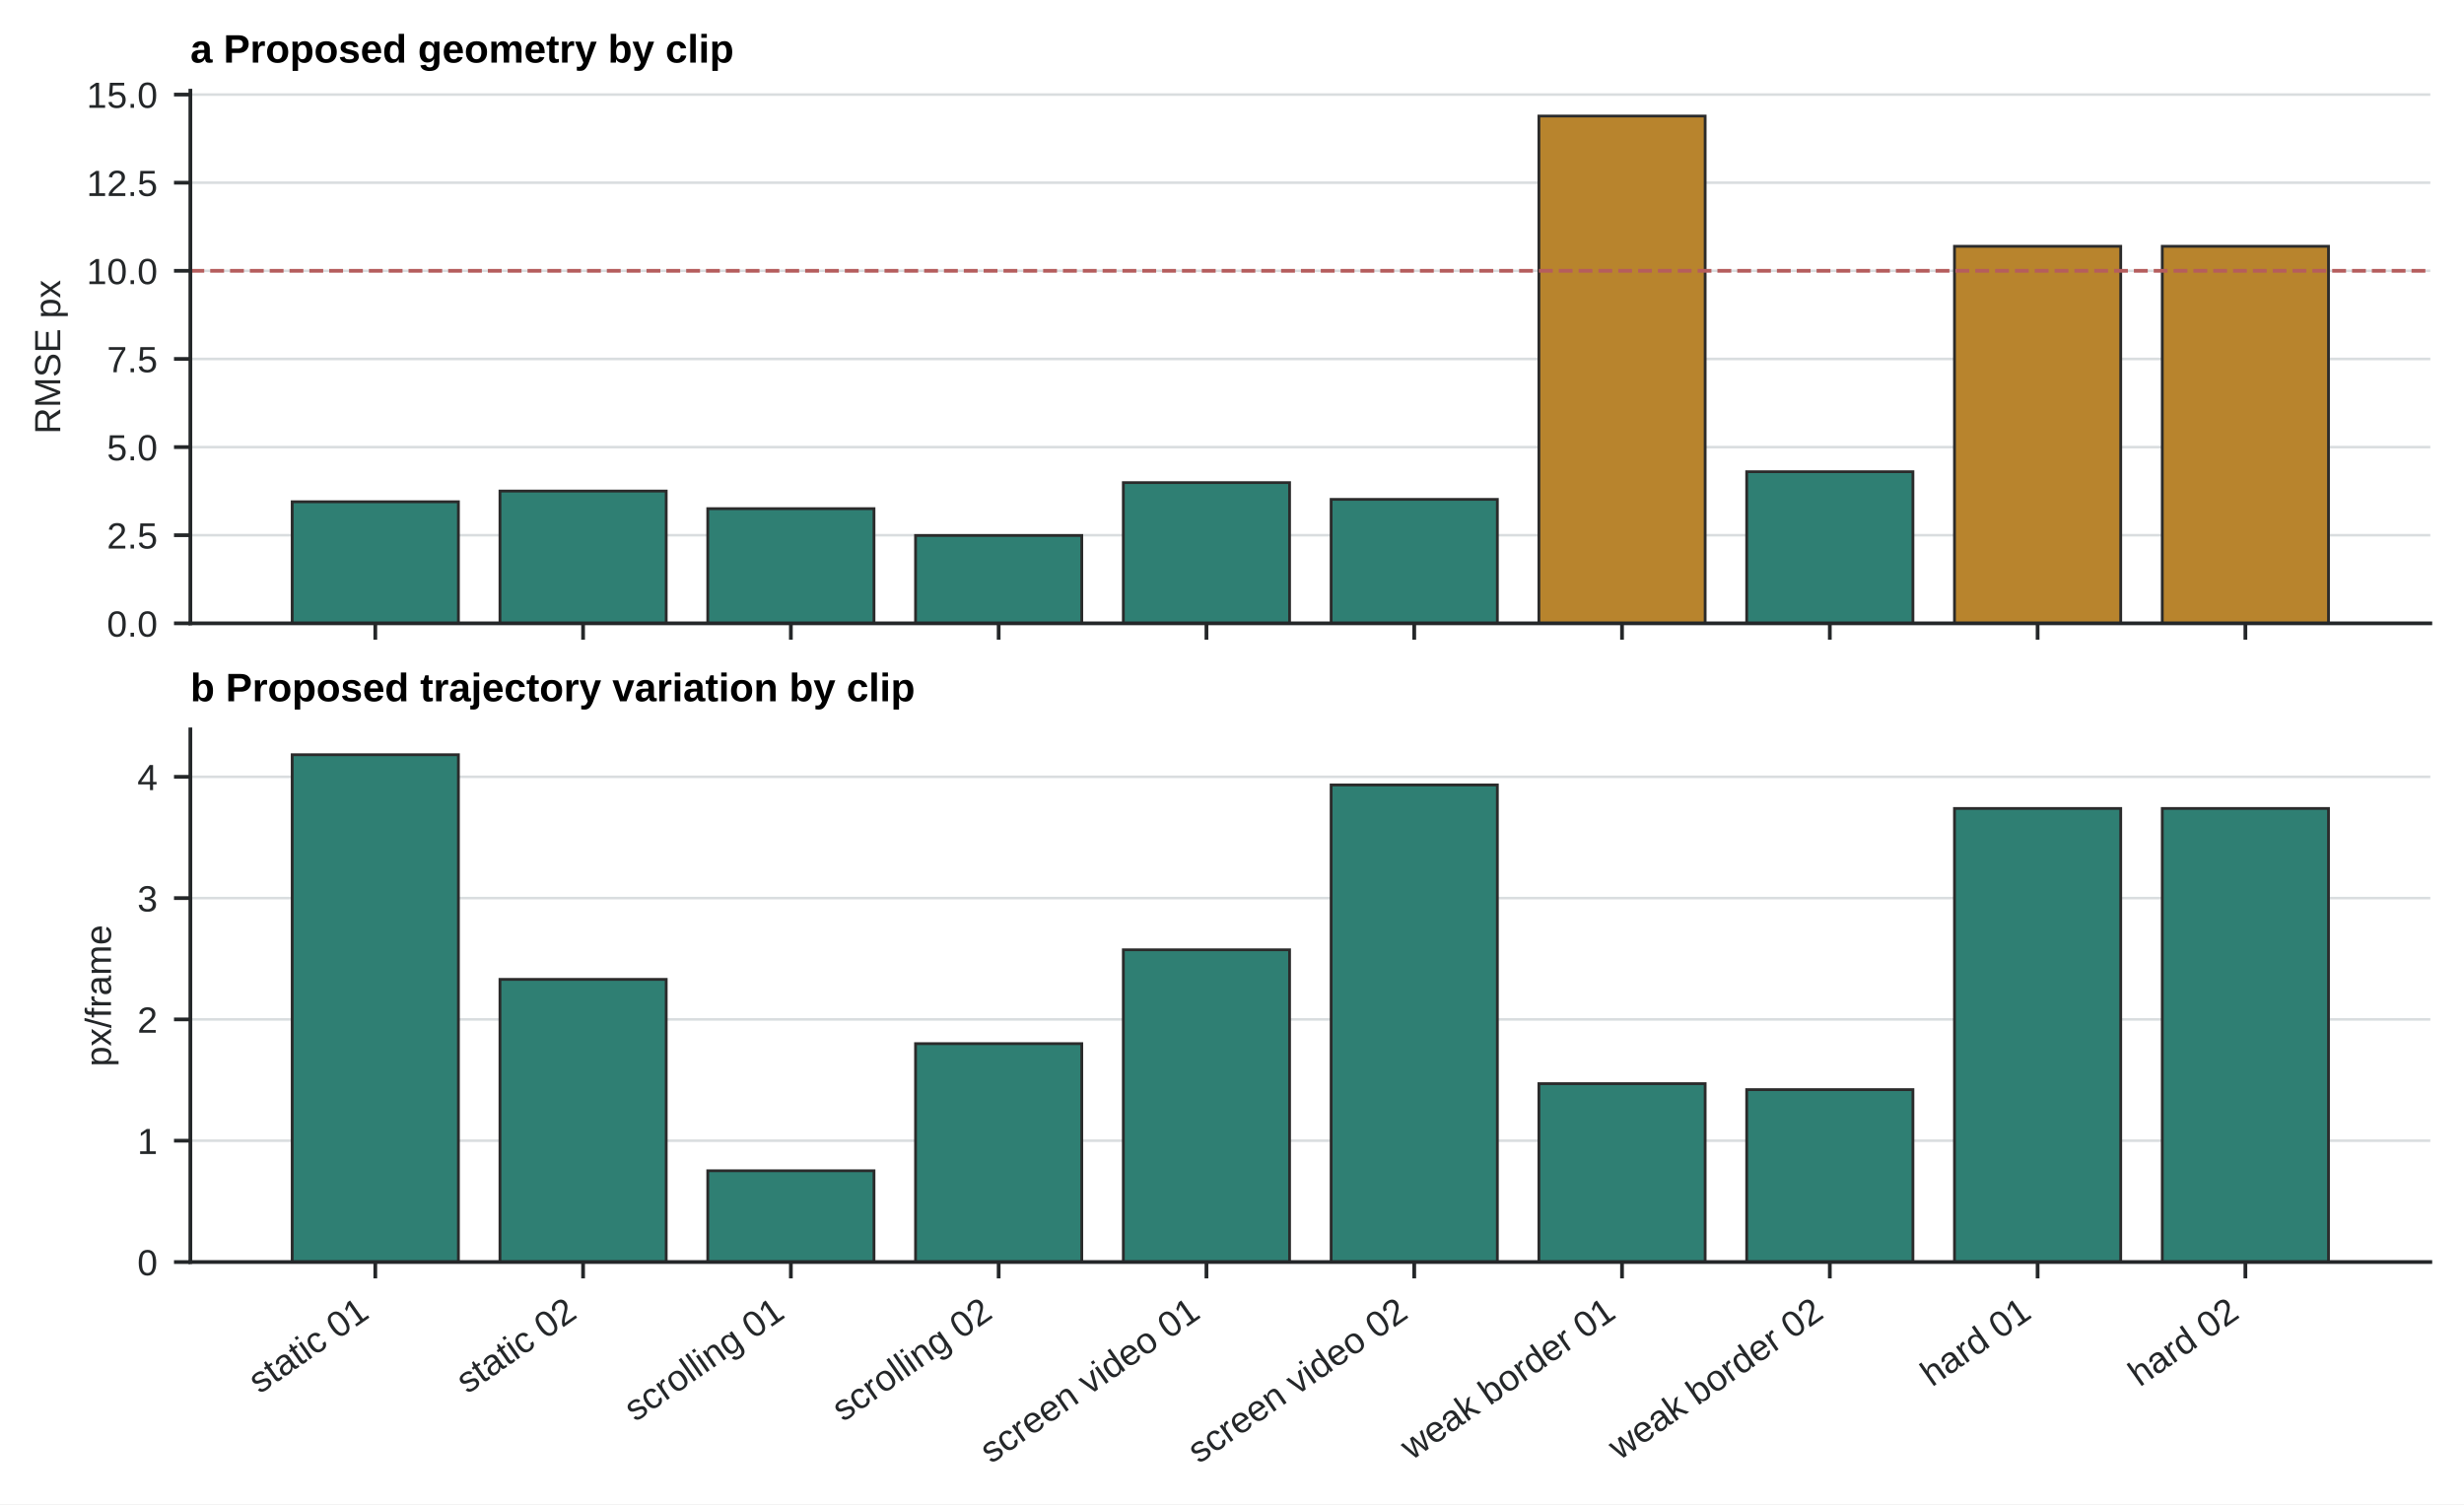
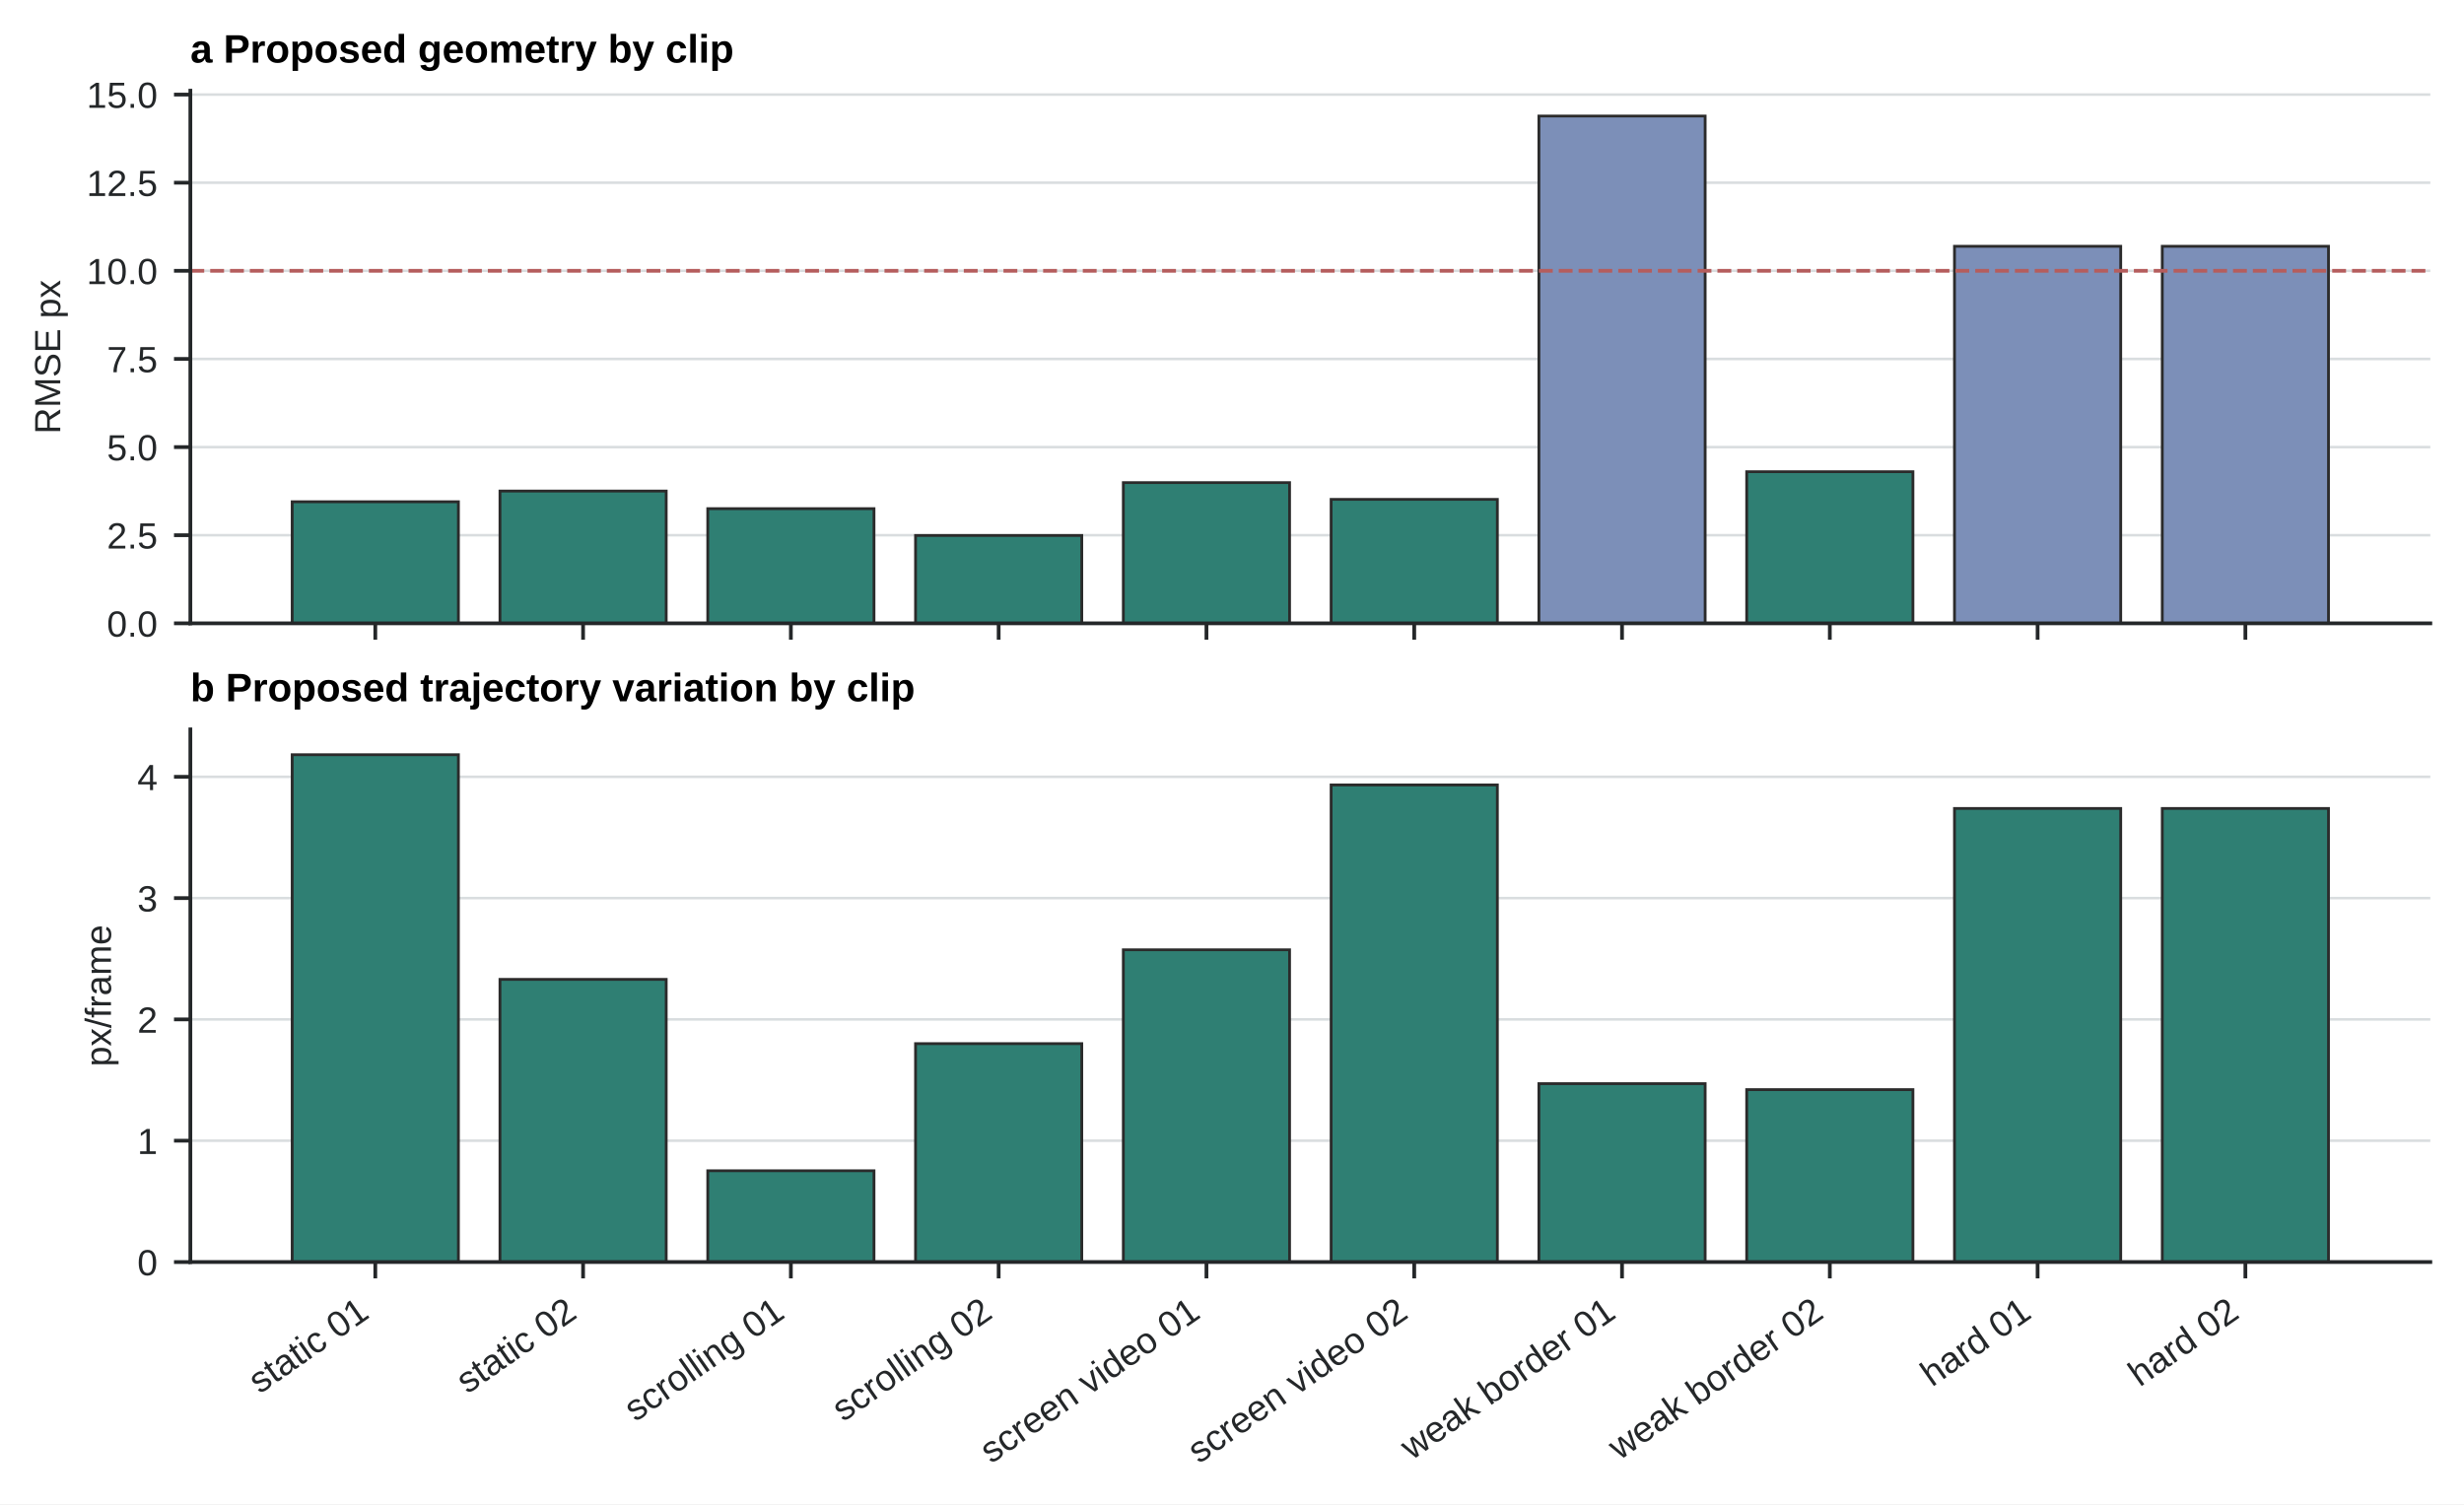
<svg xmlns="http://www.w3.org/2000/svg" xmlns:xlink="http://www.w3.org/1999/xlink" width="526.8pt" height="321.6pt" viewBox="0 0 526.8 321.6" version="1.1">
  <defs>
    <style type="text/css">*{stroke-linejoin: round; stroke-linecap: butt}</style>
  </defs>
  <g id="figure_1">
    <g id="patch_1">
      <path d="M 0 321.6  L 526.8 321.6  L 526.8 0  L 0 0  z " style="fill: #ffffff" />
    </g>
    <g id="axes_1">
      <g id="patch_2">
        <path d="M 40.7 133.269  L 519.6 133.269  L 519.6 19.388  L 40.7 19.388  z " style="fill: #ffffff" />
      </g>
      <g id="matplotlib.axis_1">
        <g id="xtick_1">
          <g id="line2d_1">
            <defs>
              <path id="m1d5c649570" d="M 0 0  L 0 3.5  " style="stroke: #242729; stroke-width: 0.8" />
            </defs>
            <g>
              <use xlink:href="#m1d5c649570" x="80.238" y="133.269" style="fill: #242729; stroke: #242729; stroke-width: 0.8" />
            </g>
          </g>
        </g>
        <g id="xtick_2">
          <g id="line2d_2">
            <g>
              <use xlink:href="#m1d5c649570" x="124.663" y="133.269" style="fill: #242729; stroke: #242729; stroke-width: 0.8" />
            </g>
          </g>
        </g>
        <g id="xtick_3">
          <g id="line2d_3">
            <g>
              <use xlink:href="#m1d5c649570" x="169.087" y="133.269" style="fill: #242729; stroke: #242729; stroke-width: 0.8" />
            </g>
          </g>
        </g>
        <g id="xtick_4">
          <g id="line2d_4">
            <g>
              <use xlink:href="#m1d5c649570" x="213.512" y="133.269" style="fill: #242729; stroke: #242729; stroke-width: 0.8" />
            </g>
          </g>
        </g>
        <g id="xtick_5">
          <g id="line2d_5">
            <g>
              <use xlink:href="#m1d5c649570" x="257.937" y="133.269" style="fill: #242729; stroke: #242729; stroke-width: 0.8" />
            </g>
          </g>
        </g>
        <g id="xtick_6">
          <g id="line2d_6">
            <g>
              <use xlink:href="#m1d5c649570" x="302.362" y="133.269" style="fill: #242729; stroke: #242729; stroke-width: 0.8" />
            </g>
          </g>
        </g>
        <g id="xtick_7">
          <g id="line2d_7">
            <g>
              <use xlink:href="#m1d5c649570" x="346.787" y="133.269" style="fill: #242729; stroke: #242729; stroke-width: 0.8" />
            </g>
          </g>
        </g>
        <g id="xtick_8">
          <g id="line2d_8">
            <g>
              <use xlink:href="#m1d5c649570" x="391.212" y="133.269" style="fill: #242729; stroke: #242729; stroke-width: 0.8" />
            </g>
          </g>
        </g>
        <g id="xtick_9">
          <g id="line2d_9">
            <g>
              <use xlink:href="#m1d5c649570" x="435.637" y="133.269" style="fill: #242729; stroke: #242729; stroke-width: 0.8" />
            </g>
          </g>
        </g>
        <g id="xtick_10">
          <g id="line2d_10">
            <g>
              <use xlink:href="#m1d5c649570" x="480.061" y="133.269" style="fill: #242729; stroke: #242729; stroke-width: 0.8" />
            </g>
          </g>
        </g>
      </g>
      <g id="matplotlib.axis_2">
        <g id="ytick_1">
          <g id="line2d_11">
            <path d="M 40.7 133.269  L 519.6 133.269  " clip-path="url(#p9802e81461)" style="fill: none; stroke: #d9dddf; stroke-width: 0.55; stroke-linecap: square" />
          </g>
          <g id="line2d_12">
            <defs>
              <path id="m759122947f" d="M 0 0  L -3.5 0  " style="stroke: #242729; stroke-width: 0.8" />
            </defs>
            <g>
              <use xlink:href="#m759122947f" x="40.7" y="133.269" style="fill: #242729; stroke: #242729; stroke-width: 0.8" />
            </g>
          </g>
          <g id="text_1">
            <text style="font-size: 7.8px; font-family: 'Arial', 'Helvetica', 'DejaVu Sans', sans-serif; text-anchor: end; fill: #242729" x="33.7" y="136.108" transform="rotate(-0 33.69965 136.1085)">0.0</text>
          </g>
        </g>
        <g id="ytick_2">
          <g id="line2d_13">
            <path d="M 40.7 114.427  L 519.6 114.427  " clip-path="url(#p9802e81461)" style="fill: none; stroke: #d9dddf; stroke-width: 0.55; stroke-linecap: square" />
          </g>
          <g id="line2d_14">
            <g>
              <use xlink:href="#m759122947f" x="40.7" y="114.427" style="fill: #242729; stroke: #242729; stroke-width: 0.8" />
            </g>
          </g>
          <g id="text_2">
            <text style="font-size: 7.8px; font-family: 'Arial', 'Helvetica', 'DejaVu Sans', sans-serif; text-anchor: end; fill: #242729" x="33.7" y="117.266" transform="rotate(-0 33.69965 117.2664)">2.5</text>
          </g>
        </g>
        <g id="ytick_3">
          <g id="line2d_15">
            <path d="M 40.7 95.585  L 519.6 95.585  " clip-path="url(#p9802e81461)" style="fill: none; stroke: #d9dddf; stroke-width: 0.55; stroke-linecap: square" />
          </g>
          <g id="line2d_16">
            <g>
              <use xlink:href="#m759122947f" x="40.7" y="95.585" style="fill: #242729; stroke: #242729; stroke-width: 0.8" />
            </g>
          </g>
          <g id="text_3">
            <text style="font-size: 7.8px; font-family: 'Arial', 'Helvetica', 'DejaVu Sans', sans-serif; text-anchor: end; fill: #242729" x="33.7" y="98.424" transform="rotate(-0 33.69965 98.4244)">5.0</text>
          </g>
        </g>
        <g id="ytick_4">
          <g id="line2d_17">
            <path d="M 40.7 76.743  L 519.6 76.743  " clip-path="url(#p9802e81461)" style="fill: none; stroke: #d9dddf; stroke-width: 0.55; stroke-linecap: square" />
          </g>
          <g id="line2d_18">
            <g>
              <use xlink:href="#m759122947f" x="40.7" y="76.743" style="fill: #242729; stroke: #242729; stroke-width: 0.8" />
            </g>
          </g>
          <g id="text_4">
            <text style="font-size: 7.8px; font-family: 'Arial', 'Helvetica', 'DejaVu Sans', sans-serif; text-anchor: end; fill: #242729" x="33.7" y="79.582" transform="rotate(-0 33.69965 79.58237)">7.5</text>
          </g>
        </g>
        <g id="ytick_5">
          <g id="line2d_19">
            <path d="M 40.7 57.901  L 519.6 57.901  " clip-path="url(#p9802e81461)" style="fill: none; stroke: #d9dddf; stroke-width: 0.55; stroke-linecap: square" />
          </g>
          <g id="line2d_20">
            <g>
              <use xlink:href="#m759122947f" x="40.7" y="57.901" style="fill: #242729; stroke: #242729; stroke-width: 0.8" />
            </g>
          </g>
          <g id="text_5">
            <text style="font-size: 7.8px; font-family: 'Arial', 'Helvetica', 'DejaVu Sans', sans-serif; text-anchor: end; fill: #242729" x="33.7" y="60.74" transform="rotate(-0 33.69965 60.74033)">10.0</text>
          </g>
        </g>
        <g id="ytick_6">
          <g id="line2d_21">
            <path d="M 40.7 39.059  L 519.6 39.059  " clip-path="url(#p9802e81461)" style="fill: none; stroke: #d9dddf; stroke-width: 0.55; stroke-linecap: square" />
          </g>
          <g id="line2d_22">
            <g>
              <use xlink:href="#m759122947f" x="40.7" y="39.059" style="fill: #242729; stroke: #242729; stroke-width: 0.8" />
            </g>
          </g>
          <g id="text_6">
            <text style="font-size: 7.8px; font-family: 'Arial', 'Helvetica', 'DejaVu Sans', sans-serif; text-anchor: end; fill: #242729" x="33.7" y="41.898" transform="rotate(-0 33.69965 41.8983)">12.5</text>
          </g>
        </g>
        <g id="ytick_7">
          <g id="line2d_23">
            <path d="M 40.7 20.217  L 519.6 20.217  " clip-path="url(#p9802e81461)" style="fill: none; stroke: #d9dddf; stroke-width: 0.55; stroke-linecap: square" />
          </g>
          <g id="line2d_24">
            <g>
              <use xlink:href="#m759122947f" x="40.7" y="20.217" style="fill: #242729; stroke: #242729; stroke-width: 0.8" />
            </g>
          </g>
          <g id="text_7">
            <text style="font-size: 7.8px; font-family: 'Arial', 'Helvetica', 'DejaVu Sans', sans-serif; text-anchor: end; fill: #242729" x="33.7" y="23.056" transform="rotate(-0 33.69965 23.05626)">15.0</text>
          </g>
        </g>
        <g id="text_8">
          <text style="font-size: 7.8px; font-family: 'Arial', 'Helvetica', 'DejaVu Sans', sans-serif; text-anchor: middle; fill: #242729" x="12.879" y="76.329" transform="rotate(-90 12.87861 76.3287)">RMSE px</text>
        </g>
      </g>
      <g id="patch_3">
        <path d="M 62.468 133.269  L 98.008 133.269  L 98.008 107.282  L 62.468 107.282  z " clip-path="url(#p9802e81461)" style="fill: #2f7f73; stroke: #2b2b2b; stroke-width: 0.6; stroke-linejoin: miter" />
      </g>
      <g id="patch_4">
        <path d="M 106.893 133.269  L 142.433 133.269  L 142.433 104.989  L 106.893 104.989  z " clip-path="url(#p9802e81461)" style="fill: #2f7f73; stroke: #2b2b2b; stroke-width: 0.6; stroke-linejoin: miter" />
      </g>
      <g id="patch_5">
        <path d="M 151.318 133.269  L 186.857 133.269  L 186.857 108.75  L 151.318 108.75  z " clip-path="url(#p9802e81461)" style="fill: #2f7f73; stroke: #2b2b2b; stroke-width: 0.6; stroke-linejoin: miter" />
      </g>
      <g id="patch_6">
        <path d="M 195.742 133.269  L 231.282 133.269  L 231.282 114.483  L 195.742 114.483  z " clip-path="url(#p9802e81461)" style="fill: #2f7f73; stroke: #2b2b2b; stroke-width: 0.6; stroke-linejoin: miter" />
      </g>
      <g id="patch_7">
        <path d="M 240.167 133.269  L 275.707 133.269  L 275.707 103.183  L 240.167 103.183  z " clip-path="url(#p9802e81461)" style="fill: #2f7f73; stroke: #2b2b2b; stroke-width: 0.6; stroke-linejoin: miter" />
      </g>
      <g id="patch_8">
        <path d="M 284.592 133.269  L 320.132 133.269  L 320.132 106.765  L 284.592 106.765  z " clip-path="url(#p9802e81461)" style="fill: #2f7f73; stroke: #2b2b2b; stroke-width: 0.6; stroke-linejoin: miter" />
      </g>
      <g id="patch_9">
-         <path d="M 329.017 133.269  L 364.557 133.269  L 364.557 24.811  L 329.017 24.811  z " clip-path="url(#p9802e81461)" style="fill: #b8842d; stroke: #2b2b2b; stroke-width: 0.6; stroke-linejoin: miter" />
+         <path d="M 329.017 133.269  L 364.557 133.269  L 364.557 24.811  L 329.017 24.811  z " clip-path="url(#p9802e81461)" style="fill: #7c8fb8; stroke: #2b2b2b; stroke-width: 0.6; stroke-linejoin: miter" />
      </g>
      <g id="patch_10">
        <path d="M 373.442 133.269  L 408.982 133.269  L 408.982 100.852  L 373.442 100.852  z " clip-path="url(#p9802e81461)" style="fill: #2f7f73; stroke: #2b2b2b; stroke-width: 0.6; stroke-linejoin: miter" />
      </g>
      <g id="patch_11">
-         <path d="M 417.867 133.269  L 453.406 133.269  L 453.406 52.656  L 417.867 52.656  z " clip-path="url(#p9802e81461)" style="fill: #b8842d; stroke: #2b2b2b; stroke-width: 0.6; stroke-linejoin: miter" />
+         <path d="M 417.867 133.269  L 453.406 133.269  L 453.406 52.656  L 417.867 52.656  z " clip-path="url(#p9802e81461)" style="fill: #7c8fb8; stroke: #2b2b2b; stroke-width: 0.6; stroke-linejoin: miter" />
      </g>
      <g id="patch_12">
-         <path d="M 462.291 133.269  L 497.831 133.269  L 497.831 52.656  L 462.291 52.656  z " clip-path="url(#p9802e81461)" style="fill: #b8842d; stroke: #2b2b2b; stroke-width: 0.6; stroke-linejoin: miter" />
+         <path d="M 462.291 133.269  L 497.831 133.269  L 497.831 52.656  L 462.291 52.656  z " clip-path="url(#p9802e81461)" style="fill: #7c8fb8; stroke: #2b2b2b; stroke-width: 0.6; stroke-linejoin: miter" />
      </g>
      <g id="line2d_25">
        <path d="M 40.7 57.901  L 519.6 57.901  " clip-path="url(#p9802e81461)" style="fill: none; stroke-dasharray: 2.96,1.28; stroke-dashoffset: 0; stroke: #b55d5d; stroke-width: 0.8" />
      </g>
      <g id="patch_13">
        <path d="M 40.7 133.269  L 40.7 19.388  " style="fill: none; stroke: #242729; stroke-width: 0.8; stroke-linejoin: miter; stroke-linecap: square" />
      </g>
      <g id="patch_14">
        <path d="M 40.7 133.269  L 519.6 133.269  " style="fill: none; stroke: #242729; stroke-width: 0.8; stroke-linejoin: miter; stroke-linecap: square" />
      </g>
      <g id="text_9">
        <text style="font-weight: 700; font-size: 8.5px; font-family: 'Arial', 'Helvetica', 'DejaVu Sans', sans-serif; text-anchor: start" x="40.7" y="13.388" transform="rotate(-0 40.69965 13.38823)">a  Proposed geometry by clip</text>
      </g>
    </g>
    <g id="axes_2">
      <g id="patch_15">
        <path d="M 40.7 269.82  L 519.6 269.82  L 519.6 155.939  L 40.7 155.939  z " style="fill: #ffffff" />
      </g>
      <g id="matplotlib.axis_3">
        <g id="xtick_11">
          <g id="line2d_26">
            <g>
              <use xlink:href="#m1d5c649570" x="80.238" y="269.82" style="fill: #242729; stroke: #242729; stroke-width: 0.8" />
            </g>
          </g>
          <g id="text_10">
            <text style="font-size: 7.8px; font-family: 'Arial', 'Helvetica', 'DejaVu Sans', sans-serif; fill: #242729" transform="translate(55.50276 298.1316) rotate(-35)">static 01</text>
          </g>
        </g>
        <g id="xtick_12">
          <g id="line2d_27">
            <g>
              <use xlink:href="#m1d5c649570" x="124.663" y="269.82" style="fill: #242729; stroke: #242729; stroke-width: 0.8" />
            </g>
          </g>
          <g id="text_11">
            <text style="font-size: 7.8px; font-family: 'Arial', 'Helvetica', 'DejaVu Sans', sans-serif; fill: #242729" transform="translate(99.92761 298.1316) rotate(-35)">static 02</text>
          </g>
        </g>
        <g id="xtick_13">
          <g id="line2d_28">
            <g>
              <use xlink:href="#m1d5c649570" x="169.087" y="269.82" style="fill: #242729; stroke: #242729; stroke-width: 0.8" />
            </g>
          </g>
          <g id="text_12">
            <text style="font-size: 7.8px; font-family: 'Arial', 'Helvetica', 'DejaVu Sans', sans-serif; fill: #242729" transform="translate(135.8295 304.0994) rotate(-35)">scrolling 01</text>
          </g>
        </g>
        <g id="xtick_14">
          <g id="line2d_29">
            <g>
              <use xlink:href="#m1d5c649570" x="213.512" y="269.82" style="fill: #242729; stroke: #242729; stroke-width: 0.8" />
            </g>
          </g>
          <g id="text_13">
            <text style="font-size: 7.8px; font-family: 'Arial', 'Helvetica', 'DejaVu Sans', sans-serif; fill: #242729" transform="translate(180.2544 304.0994) rotate(-35)">scrolling 02</text>
          </g>
        </g>
        <g id="xtick_15">
          <g id="line2d_30">
            <g>
              <use xlink:href="#m1d5c649570" x="257.937" y="269.82" style="fill: #242729; stroke: #242729; stroke-width: 0.8" />
            </g>
          </g>
          <g id="text_14">
            <text style="font-size: 7.8px; font-family: 'Arial', 'Helvetica', 'DejaVu Sans', sans-serif; fill: #242729" transform="translate(211.8896 313.0549) rotate(-35)">screen video 01</text>
          </g>
        </g>
        <g id="xtick_16">
          <g id="line2d_31">
            <g>
              <use xlink:href="#m1d5c649570" x="302.362" y="269.82" style="fill: #242729; stroke: #242729; stroke-width: 0.8" />
            </g>
          </g>
          <g id="text_15">
            <text style="font-size: 7.8px; font-family: 'Arial', 'Helvetica', 'DejaVu Sans', sans-serif; fill: #242729" transform="translate(256.3144 313.0549) rotate(-35)">screen video 02</text>
          </g>
        </g>
        <g id="xtick_17">
          <g id="line2d_32">
            <g>
              <use xlink:href="#m1d5c649570" x="346.787" y="269.82" style="fill: #242729; stroke: #242729; stroke-width: 0.8" />
            </g>
          </g>
          <g id="text_16">
            <text style="font-size: 7.8px; font-family: 'Arial', 'Helvetica', 'DejaVu Sans', sans-serif; fill: #242729" transform="translate(301.8065 312.3076) rotate(-35)">weak border 01</text>
          </g>
        </g>
        <g id="xtick_18">
          <g id="line2d_33">
            <g>
              <use xlink:href="#m1d5c649570" x="391.212" y="269.82" style="fill: #242729; stroke: #242729; stroke-width: 0.8" />
            </g>
          </g>
          <g id="text_17">
            <text style="font-size: 7.8px; font-family: 'Arial', 'Helvetica', 'DejaVu Sans', sans-serif; fill: #242729" transform="translate(346.2313 312.3076) rotate(-35)">weak border 02</text>
          </g>
        </g>
        <g id="xtick_19">
          <g id="line2d_34">
            <g>
              <use xlink:href="#m1d5c649570" x="435.637" y="269.82" style="fill: #242729; stroke: #242729; stroke-width: 0.8" />
            </g>
          </g>
          <g id="text_18">
            <text style="font-size: 7.8px; font-family: 'Arial', 'Helvetica', 'DejaVu Sans', sans-serif; fill: #242729" transform="translate(413.027 296.6434) rotate(-35)">hard 01</text>
          </g>
        </g>
        <g id="xtick_20">
          <g id="line2d_35">
            <g>
              <use xlink:href="#m1d5c649570" x="480.061" y="269.82" style="fill: #242729; stroke: #242729; stroke-width: 0.8" />
            </g>
          </g>
          <g id="text_19">
            <text style="font-size: 7.8px; font-family: 'Arial', 'Helvetica', 'DejaVu Sans', sans-serif; fill: #242729" transform="translate(457.4519 296.6434) rotate(-35)">hard 02</text>
          </g>
        </g>
      </g>
      <g id="matplotlib.axis_4">
        <g id="ytick_8">
          <g id="line2d_36">
            <path d="M 40.7 269.82  L 519.6 269.82  " clip-path="url(#p8f3f39f7a1)" style="fill: none; stroke: #d9dddf; stroke-width: 0.55; stroke-linecap: square" />
          </g>
          <g id="line2d_37">
            <g>
              <use xlink:href="#m759122947f" x="40.7" y="269.82" style="fill: #242729; stroke: #242729; stroke-width: 0.8" />
            </g>
          </g>
          <g id="text_20">
            <text style="font-size: 7.8px; font-family: 'Arial', 'Helvetica', 'DejaVu Sans', sans-serif; text-anchor: end; fill: #242729" x="33.7" y="272.659" transform="rotate(-0 33.69965 272.6589)">0</text>
          </g>
        </g>
        <g id="ytick_9">
          <g id="line2d_38">
            <path d="M 40.7 243.886  L 519.6 243.886  " clip-path="url(#p8f3f39f7a1)" style="fill: none; stroke: #d9dddf; stroke-width: 0.55; stroke-linecap: square" />
          </g>
          <g id="line2d_39">
            <g>
              <use xlink:href="#m759122947f" x="40.7" y="243.886" style="fill: #242729; stroke: #242729; stroke-width: 0.8" />
            </g>
          </g>
          <g id="text_21">
            <text style="font-size: 7.8px; font-family: 'Arial', 'Helvetica', 'DejaVu Sans', sans-serif; text-anchor: end; fill: #242729" x="33.7" y="246.725" transform="rotate(-0 33.69965 246.7249)">1</text>
          </g>
        </g>
        <g id="ytick_10">
          <g id="line2d_40">
            <path d="M 40.7 217.952  L 519.6 217.952  " clip-path="url(#p8f3f39f7a1)" style="fill: none; stroke: #d9dddf; stroke-width: 0.55; stroke-linecap: square" />
          </g>
          <g id="line2d_41">
            <g>
              <use xlink:href="#m759122947f" x="40.7" y="217.952" style="fill: #242729; stroke: #242729; stroke-width: 0.8" />
            </g>
          </g>
          <g id="text_22">
            <text style="font-size: 7.8px; font-family: 'Arial', 'Helvetica', 'DejaVu Sans', sans-serif; text-anchor: end; fill: #242729" x="33.7" y="220.791" transform="rotate(-0 33.69965 220.7909)">2</text>
          </g>
        </g>
        <g id="ytick_11">
          <g id="line2d_42">
            <path d="M 40.7 192.018  L 519.6 192.018  " clip-path="url(#p8f3f39f7a1)" style="fill: none; stroke: #d9dddf; stroke-width: 0.55; stroke-linecap: square" />
          </g>
          <g id="line2d_43">
            <g>
              <use xlink:href="#m759122947f" x="40.7" y="192.018" style="fill: #242729; stroke: #242729; stroke-width: 0.8" />
            </g>
          </g>
          <g id="text_23">
            <text style="font-size: 7.8px; font-family: 'Arial', 'Helvetica', 'DejaVu Sans', sans-serif; text-anchor: end; fill: #242729" x="33.7" y="194.857" transform="rotate(-0 33.69965 194.8569)">3</text>
          </g>
        </g>
        <g id="ytick_12">
          <g id="line2d_44">
            <path d="M 40.7 166.084  L 519.6 166.084  " clip-path="url(#p8f3f39f7a1)" style="fill: none; stroke: #d9dddf; stroke-width: 0.55; stroke-linecap: square" />
          </g>
          <g id="line2d_45">
            <g>
              <use xlink:href="#m759122947f" x="40.7" y="166.084" style="fill: #242729; stroke: #242729; stroke-width: 0.8" />
            </g>
          </g>
          <g id="text_24">
            <text style="font-size: 7.8px; font-family: 'Arial', 'Helvetica', 'DejaVu Sans', sans-serif; text-anchor: end; fill: #242729" x="33.7" y="168.923" transform="rotate(-0 33.69965 168.9228)">4</text>
          </g>
        </g>
        <g id="text_25">
          <text style="font-size: 7.8px; font-family: 'Arial', 'Helvetica', 'DejaVu Sans', sans-serif; text-anchor: middle; fill: #242729" x="23.721" y="212.879" transform="rotate(-90 23.72061 212.8792)">px/frame</text>
        </g>
      </g>
      <g id="patch_16">
        <path d="M 62.468 269.82  L 98.008 269.82  L 98.008 161.362  L 62.468 161.362  z " clip-path="url(#p8f3f39f7a1)" style="fill: #2f7f73; stroke: #2b2b2b; stroke-width: 0.6; stroke-linejoin: miter" />
      </g>
      <g id="patch_17">
        <path d="M 106.893 269.82  L 142.433 269.82  L 142.433 209.395  L 106.893 209.395  z " clip-path="url(#p8f3f39f7a1)" style="fill: #2f7f73; stroke: #2b2b2b; stroke-width: 0.6; stroke-linejoin: miter" />
      </g>
      <g id="patch_18">
        <path d="M 151.318 269.82  L 186.857 269.82  L 186.857 250.307  L 151.318 250.307  z " clip-path="url(#p8f3f39f7a1)" style="fill: #2f7f73; stroke: #2b2b2b; stroke-width: 0.6; stroke-linejoin: miter" />
      </g>
      <g id="patch_19">
        <path d="M 195.742 269.82  L 231.282 269.82  L 231.282 223.131  L 195.742 223.131  z " clip-path="url(#p8f3f39f7a1)" style="fill: #2f7f73; stroke: #2b2b2b; stroke-width: 0.6; stroke-linejoin: miter" />
      </g>
      <g id="patch_20">
        <path d="M 240.167 269.82  L 275.707 269.82  L 275.707 203.065  L 240.167 203.065  z " clip-path="url(#p8f3f39f7a1)" style="fill: #2f7f73; stroke: #2b2b2b; stroke-width: 0.6; stroke-linejoin: miter" />
      </g>
      <g id="patch_21">
        <path d="M 284.592 269.82  L 320.132 269.82  L 320.132 167.827  L 284.592 167.827  z " clip-path="url(#p8f3f39f7a1)" style="fill: #2f7f73; stroke: #2b2b2b; stroke-width: 0.6; stroke-linejoin: miter" />
      </g>
      <g id="patch_22">
        <path d="M 329.017 269.82  L 364.557 269.82  L 364.557 231.686  L 329.017 231.686  z " clip-path="url(#p8f3f39f7a1)" style="fill: #2f7f73; stroke: #2b2b2b; stroke-width: 0.6; stroke-linejoin: miter" />
      </g>
      <g id="patch_23">
        <path d="M 373.442 269.82  L 408.982 269.82  L 408.982 232.964  L 373.442 232.964  z " clip-path="url(#p8f3f39f7a1)" style="fill: #2f7f73; stroke: #2b2b2b; stroke-width: 0.6; stroke-linejoin: miter" />
      </g>
      <g id="patch_24">
        <path d="M 417.867 269.82  L 453.406 269.82  L 453.406 172.849  L 417.867 172.849  z " clip-path="url(#p8f3f39f7a1)" style="fill: #2f7f73; stroke: #2b2b2b; stroke-width: 0.6; stroke-linejoin: miter" />
      </g>
      <g id="patch_25">
        <path d="M 462.291 269.82  L 497.831 269.82  L 497.831 172.849  L 462.291 172.849  z " clip-path="url(#p8f3f39f7a1)" style="fill: #2f7f73; stroke: #2b2b2b; stroke-width: 0.6; stroke-linejoin: miter" />
      </g>
      <g id="patch_26">
        <path d="M 40.7 269.82  L 40.7 155.939  " style="fill: none; stroke: #242729; stroke-width: 0.8; stroke-linejoin: miter; stroke-linecap: square" />
      </g>
      <g id="patch_27">
        <path d="M 40.7 269.82  L 519.6 269.82  " style="fill: none; stroke: #242729; stroke-width: 0.8; stroke-linejoin: miter; stroke-linecap: square" />
      </g>
      <g id="text_26">
        <text style="font-weight: 700; font-size: 8.5px; font-family: 'Arial', 'Helvetica', 'DejaVu Sans', sans-serif; text-anchor: start" x="40.7" y="149.939" transform="rotate(-0 40.69965 149.9387)">b  Proposed trajectory variation by clip</text>
      </g>
    </g>
  </g>
  <defs>
    <clipPath id="p9802e81461">
      <rect x="40.7" y="19.388" width="478.9" height="113.881" />
    </clipPath>
    <clipPath id="p8f3f39f7a1">
      <rect x="40.7" y="155.939" width="478.9" height="113.881" />
    </clipPath>
  </defs>
</svg>
